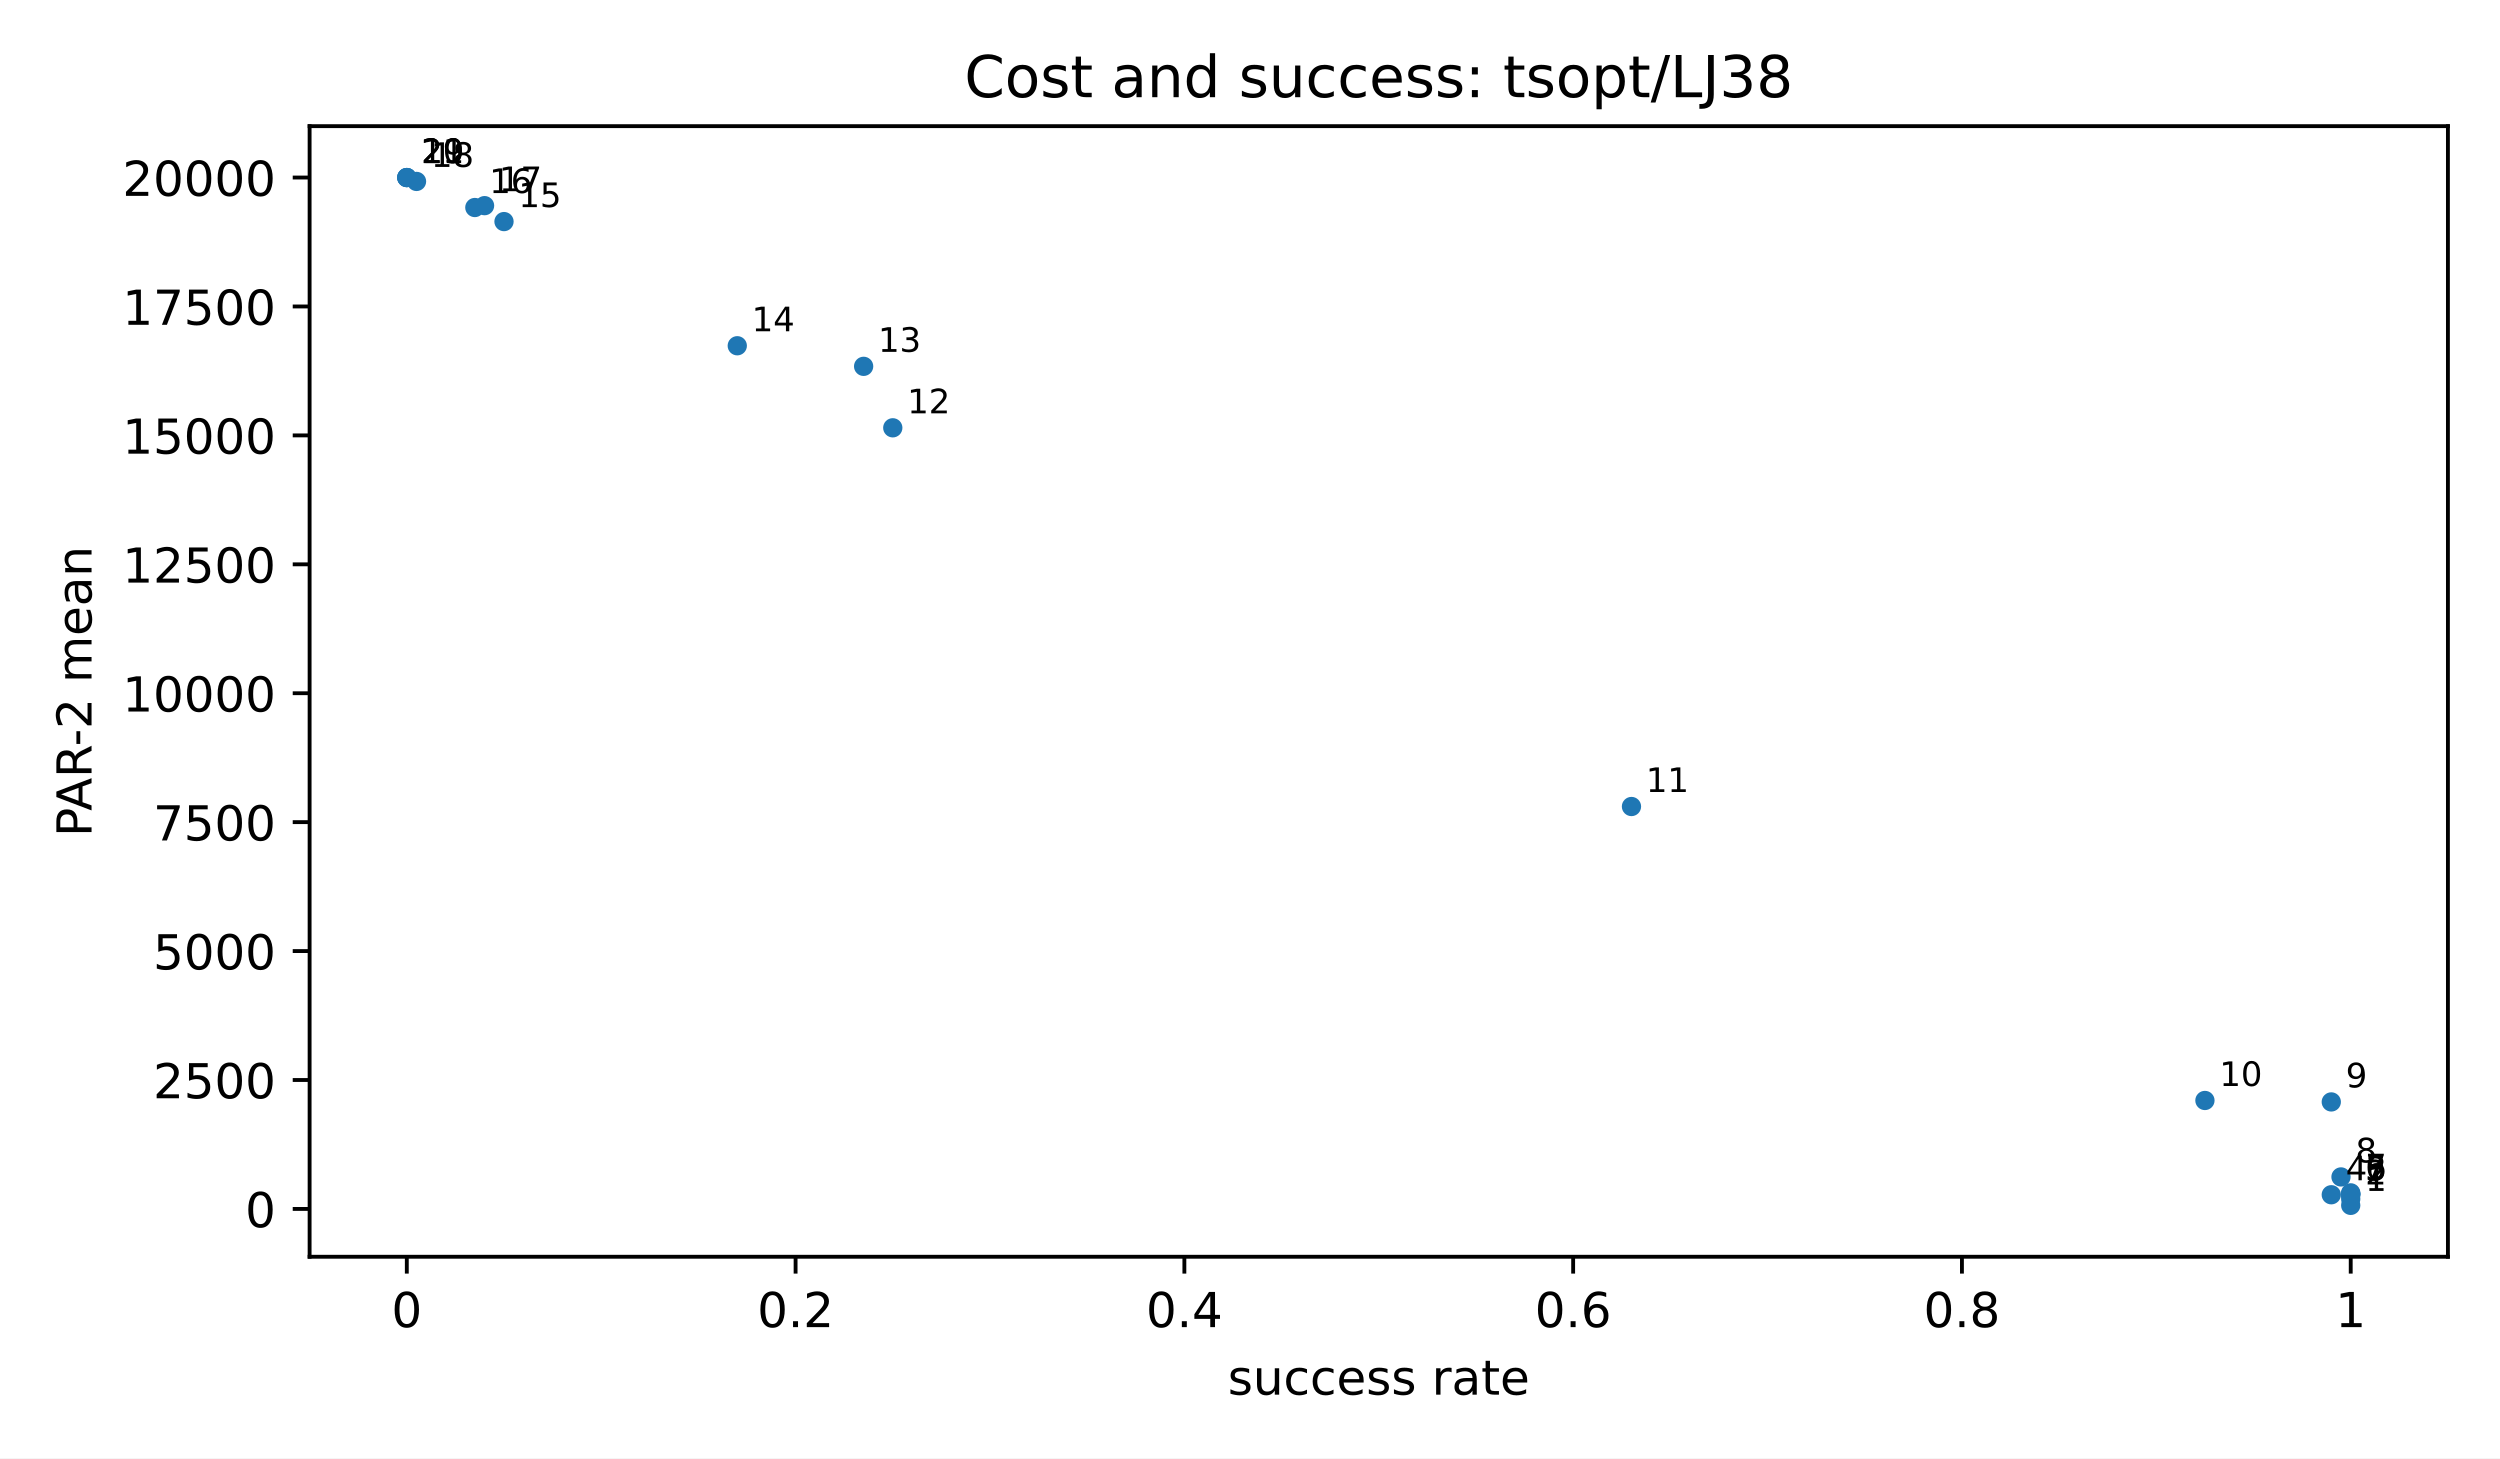
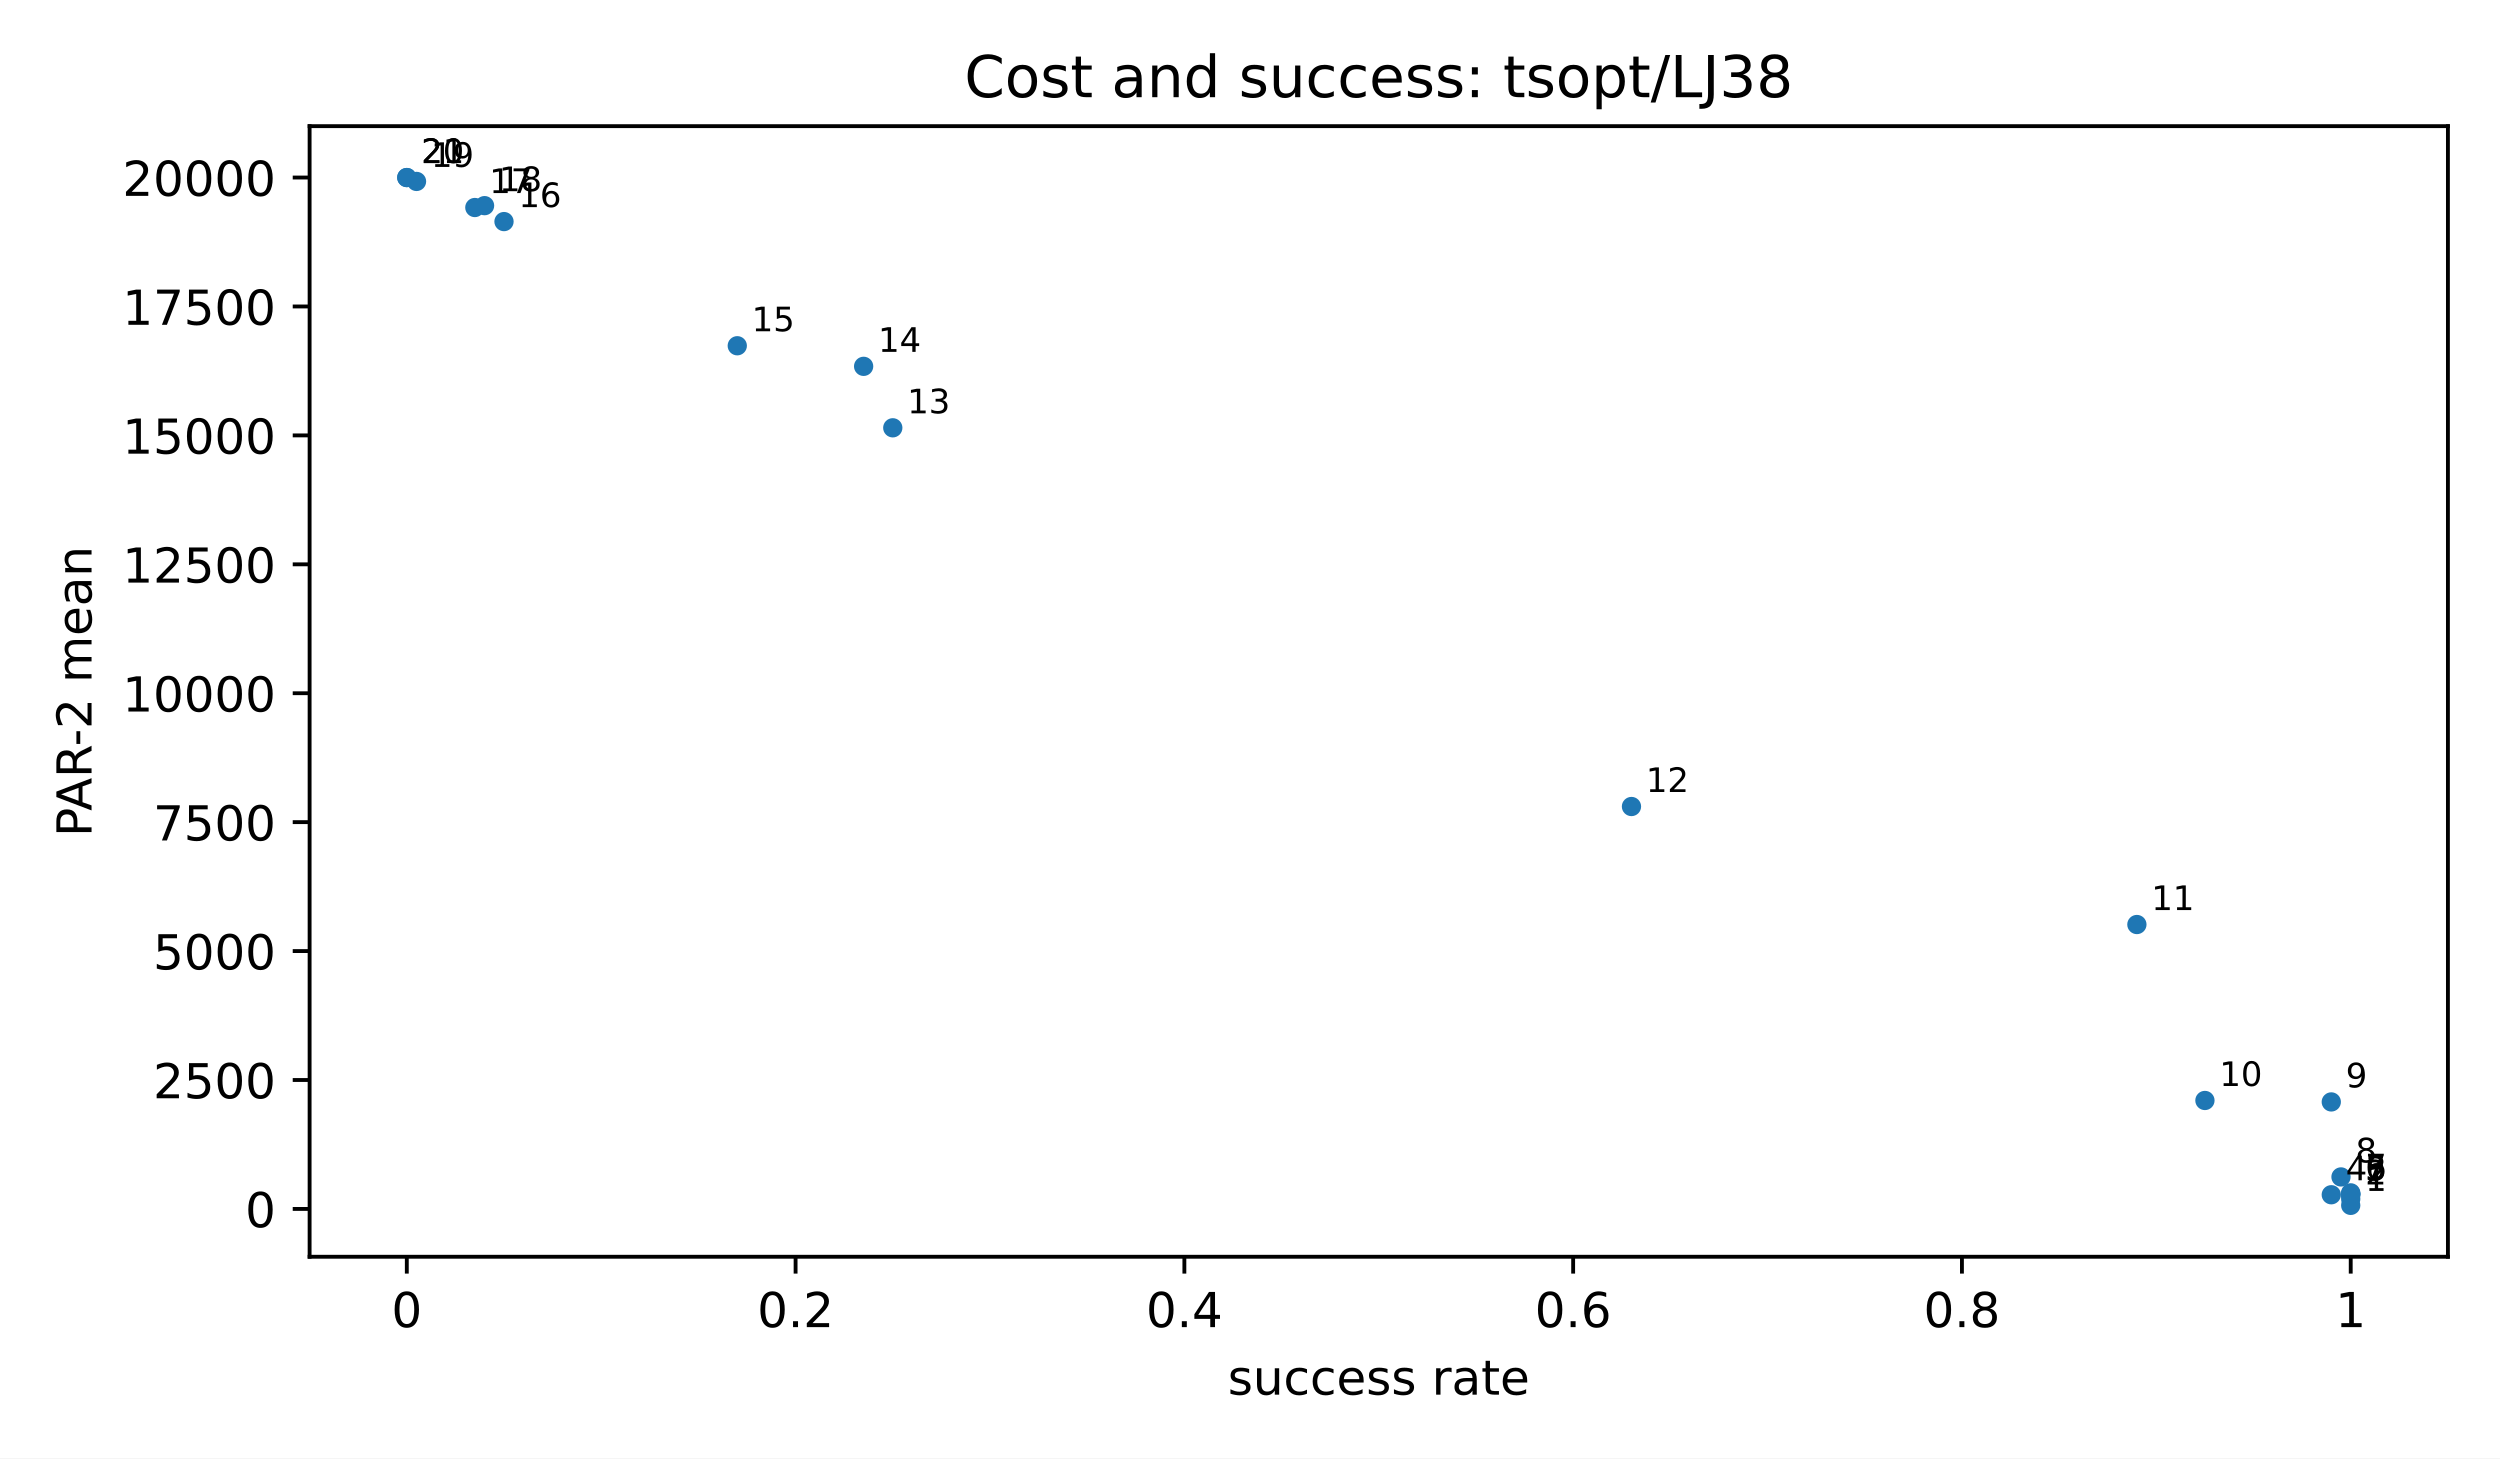
<svg xmlns="http://www.w3.org/2000/svg" xmlns:xlink="http://www.w3.org/1999/xlink" width="518.4pt" height="302.4pt" viewBox="0 0 518.4 302.4" version="1.1">
  <defs>
    <style type="text/css">*{stroke-linejoin: round; stroke-linecap: butt}</style>
  </defs>
  <g id="figure_1">
    <g id="patch_1">
      <path d="M 0 302.4  L 518.4 302.4  L 518.4 0  L 0 0  z " style="fill: #ffffff" />
    </g>
    <g id="axes_1">
      <g id="patch_2">
        <path d="M 64.2 260.6  L 507.6 260.6  L 507.6 26.16  L 64.2 26.16  z " style="fill: #ffffff" />
      </g>
      <g id="PathCollection_1">
        <defs>
          <path id="m2d8934182f" d="M 0 2  C 0.53 2 1.039 1.789 1.414 1.414  C 1.789 1.039 2 0.53 2 0  C 2 -0.53 1.789 -1.039 1.414 -1.414  C 1.039 -1.789 0.53 -2 0 -2  C -0.53 -2 -1.039 -1.789 -1.414 -1.414  C -1.789 -1.039 -2 -0.53 -2 0  C -2 0.53 -1.789 1.039 -1.414 1.414  C -1.039 1.789 -0.53 2 0 2  z " />
        </defs>
        <g clip-path="url(#p3300185fd4)">
          <use xlink:href="#m2d8934182f" x="487.445" y="249.944" style="fill: #1f77b4" />
          <use xlink:href="#m2d8934182f" x="487.445" y="248.619" style="fill: #1f77b4" />
          <use xlink:href="#m2d8934182f" x="487.445" y="247.782" style="fill: #1f77b4" />
          <use xlink:href="#m2d8934182f" x="483.415" y="247.744" style="fill: #1f77b4" />
          <use xlink:href="#m2d8934182f" x="487.445" y="247.681" style="fill: #1f77b4" />
          <use xlink:href="#m2d8934182f" x="487.445" y="247.548" style="fill: #1f77b4" />
          <use xlink:href="#m2d8934182f" x="487.445" y="247.351" style="fill: #1f77b4" />
          <use xlink:href="#m2d8934182f" x="485.43" y="244.05" style="fill: #1f77b4" />
          <use xlink:href="#m2d8934182f" x="483.415" y="228.496" style="fill: #1f77b4" />
          <use xlink:href="#m2d8934182f" x="457.214" y="228.194" style="fill: #1f77b4" />
+           <use xlink:href="#m2d8934182f" x="443.105" y="191.709" style="fill: #1f77b4" />
          <use xlink:href="#m2d8934182f" x="338.302" y="167.238" style="fill: #1f77b4" />
          <use xlink:href="#m2d8934182f" x="185.127" y="88.71" style="fill: #1f77b4" />
          <use xlink:href="#m2d8934182f" x="179.081" y="75.964" style="fill: #1f77b4" />
          <use xlink:href="#m2d8934182f" x="152.88" y="71.696" style="fill: #1f77b4" />
          <use xlink:href="#m2d8934182f" x="104.509" y="45.947" style="fill: #1f77b4" />
          <use xlink:href="#m2d8934182f" x="98.463" y="43.031" style="fill: #1f77b4" />
          <use xlink:href="#m2d8934182f" x="100.478" y="42.644" style="fill: #1f77b4" />
          <use xlink:href="#m2d8934182f" x="86.37" y="37.621" style="fill: #1f77b4" />
          <use xlink:href="#m2d8934182f" x="84.355" y="36.816" style="fill: #1f77b4" />
          <use xlink:href="#m2d8934182f" x="84.355" y="36.816" style="fill: #1f77b4" />
-           <use xlink:href="#m2d8934182f" x="84.355" y="36.816" style="fill: #1f77b4" />
        </g>
      </g>
      <g id="matplotlib.axis_1">
        <g id="xtick_1">
          <g id="line2d_1">
            <defs>
              <path id="m8ea4d47d77" d="M 0 0  L 0 3.5  " style="stroke: #000000; stroke-width: 0.8" />
            </defs>
            <g>
              <use xlink:href="#m8ea4d47d77" x="84.355" y="260.6" style="stroke: #000000; stroke-width: 0.8" />
            </g>
          </g>
          <g id="text_1">
            <text style="font-size: 10px; font-family: 'DejaVu Sans', 'Bitstream Vera Sans', 'Computer Modern Sans Serif', 'Lucida Grande', 'Verdana', 'Geneva', 'Lucid', 'Arial', 'Helvetica', 'Avant Garde', sans-serif; text-anchor: middle" x="84.355" y="275.198" transform="rotate(-0 84.35455 275.1977)">0</text>
          </g>
        </g>
        <g id="xtick_2">
          <g id="line2d_2">
            <g>
              <use xlink:href="#m8ea4d47d77" x="164.973" y="260.6" style="stroke: #000000; stroke-width: 0.8" />
            </g>
          </g>
          <g id="text_2">
            <text style="font-size: 10px; font-family: 'DejaVu Sans', 'Bitstream Vera Sans', 'Computer Modern Sans Serif', 'Lucida Grande', 'Verdana', 'Geneva', 'Lucid', 'Arial', 'Helvetica', 'Avant Garde', sans-serif; text-anchor: middle" x="164.973" y="275.198" transform="rotate(-0 164.9727 275.1977)">0.2</text>
          </g>
        </g>
        <g id="xtick_3">
          <g id="line2d_3">
            <g>
              <use xlink:href="#m8ea4d47d77" x="245.591" y="260.6" style="stroke: #000000; stroke-width: 0.8" />
            </g>
          </g>
          <g id="text_3">
            <text style="font-size: 10px; font-family: 'DejaVu Sans', 'Bitstream Vera Sans', 'Computer Modern Sans Serif', 'Lucida Grande', 'Verdana', 'Geneva', 'Lucid', 'Arial', 'Helvetica', 'Avant Garde', sans-serif; text-anchor: middle" x="245.591" y="275.198" transform="rotate(-0 245.5909 275.1977)">0.4</text>
          </g>
        </g>
        <g id="xtick_4">
          <g id="line2d_4">
            <g>
              <use xlink:href="#m8ea4d47d77" x="326.209" y="260.6" style="stroke: #000000; stroke-width: 0.8" />
            </g>
          </g>
          <g id="text_4">
            <text style="font-size: 10px; font-family: 'DejaVu Sans', 'Bitstream Vera Sans', 'Computer Modern Sans Serif', 'Lucida Grande', 'Verdana', 'Geneva', 'Lucid', 'Arial', 'Helvetica', 'Avant Garde', sans-serif; text-anchor: middle" x="326.209" y="275.198" transform="rotate(-0 326.2091 275.1977)">0.6</text>
          </g>
        </g>
        <g id="xtick_5">
          <g id="line2d_5">
            <g>
              <use xlink:href="#m8ea4d47d77" x="406.827" y="260.6" style="stroke: #000000; stroke-width: 0.8" />
            </g>
          </g>
          <g id="text_5">
            <text style="font-size: 10px; font-family: 'DejaVu Sans', 'Bitstream Vera Sans', 'Computer Modern Sans Serif', 'Lucida Grande', 'Verdana', 'Geneva', 'Lucid', 'Arial', 'Helvetica', 'Avant Garde', sans-serif; text-anchor: middle" x="406.827" y="275.198" transform="rotate(-0 406.8273 275.1977)">0.8</text>
          </g>
        </g>
        <g id="xtick_6">
          <g id="line2d_6">
            <g>
              <use xlink:href="#m8ea4d47d77" x="487.445" y="260.6" style="stroke: #000000; stroke-width: 0.8" />
            </g>
          </g>
          <g id="text_6">
            <text style="font-size: 10px; font-family: 'DejaVu Sans', 'Bitstream Vera Sans', 'Computer Modern Sans Serif', 'Lucida Grande', 'Verdana', 'Geneva', 'Lucid', 'Arial', 'Helvetica', 'Avant Garde', sans-serif; text-anchor: middle" x="487.445" y="275.198" transform="rotate(-0 487.4455 275.1977)">1</text>
          </g>
        </g>
        <g id="text_7">
          <text style="font-size: 10px; font-family: 'DejaVu Sans', 'Bitstream Vera Sans', 'Computer Modern Sans Serif', 'Lucida Grande', 'Verdana', 'Geneva', 'Lucid', 'Arial', 'Helvetica', 'Avant Garde', sans-serif; text-anchor: middle" x="285.9" y="289.198" transform="rotate(-0 285.9 289.1977)">success rate</text>
        </g>
      </g>
      <g id="matplotlib.axis_2">
        <g id="ytick_1">
          <g id="line2d_7">
            <defs>
              <path id="md659df78fa" d="M 0 0  L -3.5 0  " style="stroke: #000000; stroke-width: 0.8" />
            </defs>
            <g>
              <use xlink:href="#md659df78fa" x="64.2" y="250.679" style="stroke: #000000; stroke-width: 0.8" />
            </g>
          </g>
          <g id="text_8">
            <text style="font-size: 10px; font-family: 'DejaVu Sans', 'Bitstream Vera Sans', 'Computer Modern Sans Serif', 'Lucida Grande', 'Verdana', 'Geneva', 'Lucid', 'Arial', 'Helvetica', 'Avant Garde', sans-serif; text-anchor: end" x="57.2" y="254.478" transform="rotate(-0 57.2 254.4775)">0</text>
          </g>
        </g>
        <g id="ytick_2">
          <g id="line2d_8">
            <g>
              <use xlink:href="#md659df78fa" x="64.2" y="223.946" style="stroke: #000000; stroke-width: 0.8" />
            </g>
          </g>
          <g id="text_9">
            <text style="font-size: 10px; font-family: 'DejaVu Sans', 'Bitstream Vera Sans', 'Computer Modern Sans Serif', 'Lucida Grande', 'Verdana', 'Geneva', 'Lucid', 'Arial', 'Helvetica', 'Avant Garde', sans-serif; text-anchor: end" x="57.2" y="227.745" transform="rotate(-0 57.2 227.7447)">2500</text>
          </g>
        </g>
        <g id="ytick_3">
          <g id="line2d_9">
            <g>
              <use xlink:href="#md659df78fa" x="64.2" y="197.213" style="stroke: #000000; stroke-width: 0.8" />
            </g>
          </g>
          <g id="text_10">
            <text style="font-size: 10px; font-family: 'DejaVu Sans', 'Bitstream Vera Sans', 'Computer Modern Sans Serif', 'Lucida Grande', 'Verdana', 'Geneva', 'Lucid', 'Arial', 'Helvetica', 'Avant Garde', sans-serif; text-anchor: end" x="57.2" y="201.012" transform="rotate(-0 57.2 201.0119)">5000</text>
          </g>
        </g>
        <g id="ytick_4">
          <g id="line2d_10">
            <g>
              <use xlink:href="#md659df78fa" x="64.2" y="170.48" style="stroke: #000000; stroke-width: 0.8" />
            </g>
          </g>
          <g id="text_11">
            <text style="font-size: 10px; font-family: 'DejaVu Sans', 'Bitstream Vera Sans', 'Computer Modern Sans Serif', 'Lucida Grande', 'Verdana', 'Geneva', 'Lucid', 'Arial', 'Helvetica', 'Avant Garde', sans-serif; text-anchor: end" x="57.2" y="174.279" transform="rotate(-0 57.2 174.2791)">7500</text>
          </g>
        </g>
        <g id="ytick_5">
          <g id="line2d_11">
            <g>
              <use xlink:href="#md659df78fa" x="64.2" y="143.748" style="stroke: #000000; stroke-width: 0.8" />
            </g>
          </g>
          <g id="text_12">
            <text style="font-size: 10px; font-family: 'DejaVu Sans', 'Bitstream Vera Sans', 'Computer Modern Sans Serif', 'Lucida Grande', 'Verdana', 'Geneva', 'Lucid', 'Arial', 'Helvetica', 'Avant Garde', sans-serif; text-anchor: end" x="57.2" y="147.546" transform="rotate(-0 57.2 147.5464)">10000</text>
          </g>
        </g>
        <g id="ytick_6">
          <g id="line2d_12">
            <g>
              <use xlink:href="#md659df78fa" x="64.2" y="117.015" style="stroke: #000000; stroke-width: 0.8" />
            </g>
          </g>
          <g id="text_13">
            <text style="font-size: 10px; font-family: 'DejaVu Sans', 'Bitstream Vera Sans', 'Computer Modern Sans Serif', 'Lucida Grande', 'Verdana', 'Geneva', 'Lucid', 'Arial', 'Helvetica', 'Avant Garde', sans-serif; text-anchor: end" x="57.2" y="120.814" transform="rotate(-0 57.2 120.8136)">12500</text>
          </g>
        </g>
        <g id="ytick_7">
          <g id="line2d_13">
            <g>
              <use xlink:href="#md659df78fa" x="64.2" y="90.282" style="stroke: #000000; stroke-width: 0.8" />
            </g>
          </g>
          <g id="text_14">
            <text style="font-size: 10px; font-family: 'DejaVu Sans', 'Bitstream Vera Sans', 'Computer Modern Sans Serif', 'Lucida Grande', 'Verdana', 'Geneva', 'Lucid', 'Arial', 'Helvetica', 'Avant Garde', sans-serif; text-anchor: end" x="57.2" y="94.081" transform="rotate(-0 57.2 94.08077)">15000</text>
          </g>
        </g>
        <g id="ytick_8">
          <g id="line2d_14">
            <g>
              <use xlink:href="#md659df78fa" x="64.2" y="63.549" style="stroke: #000000; stroke-width: 0.8" />
            </g>
          </g>
          <g id="text_15">
            <text style="font-size: 10px; font-family: 'DejaVu Sans', 'Bitstream Vera Sans', 'Computer Modern Sans Serif', 'Lucida Grande', 'Verdana', 'Geneva', 'Lucid', 'Arial', 'Helvetica', 'Avant Garde', sans-serif; text-anchor: end" x="57.2" y="67.348" transform="rotate(-0 57.2 67.34798)">17500</text>
          </g>
        </g>
        <g id="ytick_9">
          <g id="line2d_15">
            <g>
              <use xlink:href="#md659df78fa" x="64.2" y="36.816" style="stroke: #000000; stroke-width: 0.8" />
            </g>
          </g>
          <g id="text_16">
            <text style="font-size: 10px; font-family: 'DejaVu Sans', 'Bitstream Vera Sans', 'Computer Modern Sans Serif', 'Lucida Grande', 'Verdana', 'Geneva', 'Lucid', 'Arial', 'Helvetica', 'Avant Garde', sans-serif; text-anchor: end" x="57.2" y="40.615" transform="rotate(-0 57.2 40.61519)">20000</text>
          </g>
        </g>
        <g id="text_17">
          <text style="font-size: 10px; font-family: 'DejaVu Sans', 'Bitstream Vera Sans', 'Computer Modern Sans Serif', 'Lucida Grande', 'Verdana', 'Geneva', 'Lucid', 'Arial', 'Helvetica', 'Avant Garde', sans-serif; text-anchor: middle" x="18.985" y="143.38" transform="rotate(-90 18.98516 143.38)">PAR-2 mean</text>
        </g>
      </g>
      <g id="patch_3">
        <path d="M 64.2 260.6  L 64.2 26.16  " style="fill: none; stroke: #000000; stroke-width: 0.8; stroke-linejoin: miter; stroke-linecap: square" />
      </g>
      <g id="patch_4">
        <path d="M 507.6 260.6  L 507.6 26.16  " style="fill: none; stroke: #000000; stroke-width: 0.8; stroke-linejoin: miter; stroke-linecap: square" />
      </g>
      <g id="patch_5">
        <path d="M 64.2 260.6  L 507.6 260.6  " style="fill: none; stroke: #000000; stroke-width: 0.8; stroke-linejoin: miter; stroke-linecap: square" />
      </g>
      <g id="patch_6">
        <path d="M 64.2 26.16  L 507.6 26.16  " style="fill: none; stroke: #000000; stroke-width: 0.8; stroke-linejoin: miter; stroke-linecap: square" />
      </g>
      <g id="text_18">
        <text style="font-size: 7px; font-family: 'DejaVu Sans', 'Bitstream Vera Sans', 'Computer Modern Sans Serif', 'Lucida Grande', 'Verdana', 'Geneva', 'Lucid', 'Arial', 'Helvetica', 'Avant Garde', sans-serif; text-anchor: start" x="490.445" y="246.944" transform="rotate(-0 490.4455 246.9436)">1</text>
      </g>
      <g id="text_19">
        <text style="font-size: 7px; font-family: 'DejaVu Sans', 'Bitstream Vera Sans', 'Computer Modern Sans Serif', 'Lucida Grande', 'Verdana', 'Geneva', 'Lucid', 'Arial', 'Helvetica', 'Avant Garde', sans-serif; text-anchor: start" x="490.445" y="245.619" transform="rotate(-0 490.4455 245.6192)">2</text>
      </g>
      <g id="text_20">
        <text style="font-size: 7px; font-family: 'DejaVu Sans', 'Bitstream Vera Sans', 'Computer Modern Sans Serif', 'Lucida Grande', 'Verdana', 'Geneva', 'Lucid', 'Arial', 'Helvetica', 'Avant Garde', sans-serif; text-anchor: start" x="490.445" y="244.782" transform="rotate(-0 490.4455 244.7825)">3</text>
      </g>
      <g id="text_21">
        <text style="font-size: 7px; font-family: 'DejaVu Sans', 'Bitstream Vera Sans', 'Computer Modern Sans Serif', 'Lucida Grande', 'Verdana', 'Geneva', 'Lucid', 'Arial', 'Helvetica', 'Avant Garde', sans-serif; text-anchor: start" x="486.415" y="244.744" transform="rotate(-0 486.4145 244.7438)">4</text>
      </g>
      <g id="text_22">
        <text style="font-size: 7px; font-family: 'DejaVu Sans', 'Bitstream Vera Sans', 'Computer Modern Sans Serif', 'Lucida Grande', 'Verdana', 'Geneva', 'Lucid', 'Arial', 'Helvetica', 'Avant Garde', sans-serif; text-anchor: start" x="490.445" y="244.681" transform="rotate(-0 490.4455 244.6811)">5</text>
      </g>
      <g id="text_23">
        <text style="font-size: 7px; font-family: 'DejaVu Sans', 'Bitstream Vera Sans', 'Computer Modern Sans Serif', 'Lucida Grande', 'Verdana', 'Geneva', 'Lucid', 'Arial', 'Helvetica', 'Avant Garde', sans-serif; text-anchor: start" x="490.445" y="244.548" transform="rotate(-0 490.4455 244.548)">6</text>
      </g>
      <g id="text_24">
        <text style="font-size: 7px; font-family: 'DejaVu Sans', 'Bitstream Vera Sans', 'Computer Modern Sans Serif', 'Lucida Grande', 'Verdana', 'Geneva', 'Lucid', 'Arial', 'Helvetica', 'Avant Garde', sans-serif; text-anchor: start" x="490.445" y="244.351" transform="rotate(-0 490.4455 244.3511)">7</text>
      </g>
      <g id="text_25">
        <text style="font-size: 7px; font-family: 'DejaVu Sans', 'Bitstream Vera Sans', 'Computer Modern Sans Serif', 'Lucida Grande', 'Verdana', 'Geneva', 'Lucid', 'Arial', 'Helvetica', 'Avant Garde', sans-serif; text-anchor: start" x="488.43" y="241.05" transform="rotate(-0 488.43 241.0501)">8</text>
      </g>
      <g id="text_26">
        <text style="font-size: 7px; font-family: 'DejaVu Sans', 'Bitstream Vera Sans', 'Computer Modern Sans Serif', 'Lucida Grande', 'Verdana', 'Geneva', 'Lucid', 'Arial', 'Helvetica', 'Avant Garde', sans-serif; text-anchor: start" x="486.415" y="225.496" transform="rotate(-0 486.4145 225.4962)">9</text>
      </g>
      <g id="text_27">
        <text style="font-size: 7px; font-family: 'DejaVu Sans', 'Bitstream Vera Sans', 'Computer Modern Sans Serif', 'Lucida Grande', 'Verdana', 'Geneva', 'Lucid', 'Arial', 'Helvetica', 'Avant Garde', sans-serif; text-anchor: start" x="460.214" y="225.194" transform="rotate(-0 460.2136 225.1941)">10</text>
      </g>
      <g id="text_28">
-         <text style="font-size: 7px; font-family: 'DejaVu Sans', 'Bitstream Vera Sans', 'Computer Modern Sans Serif', 'Lucida Grande', 'Verdana', 'Geneva', 'Lucid', 'Arial', 'Helvetica', 'Avant Garde', sans-serif; text-anchor: start" x="341.302" y="164.238" transform="rotate(-0 341.3018 164.2383)">11</text>
+         <text style="font-size: 7px; font-family: 'DejaVu Sans', 'Bitstream Vera Sans', 'Computer Modern Sans Serif', 'Lucida Grande', 'Verdana', 'Geneva', 'Lucid', 'Arial', 'Helvetica', 'Avant Garde', sans-serif; text-anchor: start" x="446.105" y="188.709" transform="rotate(-0 446.1055 188.7087)">11</text>
      </g>
      <g id="text_29">
-         <text style="font-size: 7px; font-family: 'DejaVu Sans', 'Bitstream Vera Sans', 'Computer Modern Sans Serif', 'Lucida Grande', 'Verdana', 'Geneva', 'Lucid', 'Arial', 'Helvetica', 'Avant Garde', sans-serif; text-anchor: start" x="188.127" y="85.71" transform="rotate(-0 188.1273 85.71011)">12</text>
+         <text style="font-size: 7px; font-family: 'DejaVu Sans', 'Bitstream Vera Sans', 'Computer Modern Sans Serif', 'Lucida Grande', 'Verdana', 'Geneva', 'Lucid', 'Arial', 'Helvetica', 'Avant Garde', sans-serif; text-anchor: start" x="341.302" y="164.238" transform="rotate(-0 341.3018 164.2383)">12</text>
      </g>
      <g id="text_30">
-         <text style="font-size: 7px; font-family: 'DejaVu Sans', 'Bitstream Vera Sans', 'Computer Modern Sans Serif', 'Lucida Grande', 'Verdana', 'Geneva', 'Lucid', 'Arial', 'Helvetica', 'Avant Garde', sans-serif; text-anchor: start" x="182.081" y="72.964" transform="rotate(-0 182.0809 72.96424)">13</text>
+         <text style="font-size: 7px; font-family: 'DejaVu Sans', 'Bitstream Vera Sans', 'Computer Modern Sans Serif', 'Lucida Grande', 'Verdana', 'Geneva', 'Lucid', 'Arial', 'Helvetica', 'Avant Garde', sans-serif; text-anchor: start" x="188.127" y="85.71" transform="rotate(-0 188.1273 85.71011)">13</text>
      </g>
      <g id="text_31">
-         <text style="font-size: 7px; font-family: 'DejaVu Sans', 'Bitstream Vera Sans', 'Computer Modern Sans Serif', 'Lucida Grande', 'Verdana', 'Geneva', 'Lucid', 'Arial', 'Helvetica', 'Avant Garde', sans-serif; text-anchor: start" x="155.88" y="68.696" transform="rotate(-0 155.88 68.69618)">14</text>
+         <text style="font-size: 7px; font-family: 'DejaVu Sans', 'Bitstream Vera Sans', 'Computer Modern Sans Serif', 'Lucida Grande', 'Verdana', 'Geneva', 'Lucid', 'Arial', 'Helvetica', 'Avant Garde', sans-serif; text-anchor: start" x="182.081" y="72.964" transform="rotate(-0 182.0809 72.96424)">14</text>
      </g>
      <g id="text_32">
-         <text style="font-size: 7px; font-family: 'DejaVu Sans', 'Bitstream Vera Sans', 'Computer Modern Sans Serif', 'Lucida Grande', 'Verdana', 'Geneva', 'Lucid', 'Arial', 'Helvetica', 'Avant Garde', sans-serif; text-anchor: start" x="107.509" y="42.947" transform="rotate(-0 107.5091 42.947)">15</text>
+         <text style="font-size: 7px; font-family: 'DejaVu Sans', 'Bitstream Vera Sans', 'Computer Modern Sans Serif', 'Lucida Grande', 'Verdana', 'Geneva', 'Lucid', 'Arial', 'Helvetica', 'Avant Garde', sans-serif; text-anchor: start" x="155.88" y="68.696" transform="rotate(-0 155.88 68.69618)">15</text>
      </g>
      <g id="text_33">
-         <text style="font-size: 7px; font-family: 'DejaVu Sans', 'Bitstream Vera Sans', 'Computer Modern Sans Serif', 'Lucida Grande', 'Verdana', 'Geneva', 'Lucid', 'Arial', 'Helvetica', 'Avant Garde', sans-serif; text-anchor: start" x="101.463" y="40.031" transform="rotate(-0 101.4627 40.03099)">16</text>
+         <text style="font-size: 7px; font-family: 'DejaVu Sans', 'Bitstream Vera Sans', 'Computer Modern Sans Serif', 'Lucida Grande', 'Verdana', 'Geneva', 'Lucid', 'Arial', 'Helvetica', 'Avant Garde', sans-serif; text-anchor: start" x="107.509" y="42.947" transform="rotate(-0 107.5091 42.947)">16</text>
      </g>
      <g id="text_34">
-         <text style="font-size: 7px; font-family: 'DejaVu Sans', 'Bitstream Vera Sans', 'Computer Modern Sans Serif', 'Lucida Grande', 'Verdana', 'Geneva', 'Lucid', 'Arial', 'Helvetica', 'Avant Garde', sans-serif; text-anchor: start" x="103.478" y="39.644" transform="rotate(-0 103.4782 39.64433)">17</text>
+         <text style="font-size: 7px; font-family: 'DejaVu Sans', 'Bitstream Vera Sans', 'Computer Modern Sans Serif', 'Lucida Grande', 'Verdana', 'Geneva', 'Lucid', 'Arial', 'Helvetica', 'Avant Garde', sans-serif; text-anchor: start" x="101.463" y="40.031" transform="rotate(-0 101.4627 40.03099)">17</text>
      </g>
      <g id="text_35">
-         <text style="font-size: 7px; font-family: 'DejaVu Sans', 'Bitstream Vera Sans', 'Computer Modern Sans Serif', 'Lucida Grande', 'Verdana', 'Geneva', 'Lucid', 'Arial', 'Helvetica', 'Avant Garde', sans-serif; text-anchor: start" x="89.37" y="34.621" transform="rotate(-0 89.37 34.62086)">18</text>
+         <text style="font-size: 7px; font-family: 'DejaVu Sans', 'Bitstream Vera Sans', 'Computer Modern Sans Serif', 'Lucida Grande', 'Verdana', 'Geneva', 'Lucid', 'Arial', 'Helvetica', 'Avant Garde', sans-serif; text-anchor: start" x="103.478" y="39.644" transform="rotate(-0 103.4782 39.64433)">18</text>
      </g>
      <g id="text_36">
-         <text style="font-size: 7px; font-family: 'DejaVu Sans', 'Bitstream Vera Sans', 'Computer Modern Sans Serif', 'Lucida Grande', 'Verdana', 'Geneva', 'Lucid', 'Arial', 'Helvetica', 'Avant Garde', sans-serif; text-anchor: start" x="87.355" y="33.816" transform="rotate(-0 87.35455 33.81636)">19</text>
+         <text style="font-size: 7px; font-family: 'DejaVu Sans', 'Bitstream Vera Sans', 'Computer Modern Sans Serif', 'Lucida Grande', 'Verdana', 'Geneva', 'Lucid', 'Arial', 'Helvetica', 'Avant Garde', sans-serif; text-anchor: start" x="89.37" y="34.621" transform="rotate(-0 89.37 34.62086)">19</text>
      </g>
      <g id="text_37">
        <text style="font-size: 7px; font-family: 'DejaVu Sans', 'Bitstream Vera Sans', 'Computer Modern Sans Serif', 'Lucida Grande', 'Verdana', 'Geneva', 'Lucid', 'Arial', 'Helvetica', 'Avant Garde', sans-serif; text-anchor: start" x="87.355" y="33.816" transform="rotate(-0 87.35455 33.81636)">20</text>
      </g>
      <g id="text_38">
        <text style="font-size: 7px; font-family: 'DejaVu Sans', 'Bitstream Vera Sans', 'Computer Modern Sans Serif', 'Lucida Grande', 'Verdana', 'Geneva', 'Lucid', 'Arial', 'Helvetica', 'Avant Garde', sans-serif; text-anchor: start" x="87.355" y="33.816" transform="rotate(-0 87.35455 33.81636)">21</text>
      </g>
      <g id="text_39">
        <text style="font-size: 12px; font-family: 'DejaVu Sans', 'Bitstream Vera Sans', 'Computer Modern Sans Serif', 'Lucida Grande', 'Verdana', 'Geneva', 'Lucid', 'Arial', 'Helvetica', 'Avant Garde', sans-serif; text-anchor: middle" x="285.9" y="20.16" transform="rotate(-0 285.9 20.16)">Cost and success: tsopt/LJ38</text>
      </g>
    </g>
  </g>
  <defs>
    <clipPath id="p3300185fd4">
      <rect x="64.2" y="26.16" width="443.4" height="234.44" />
    </clipPath>
  </defs>
</svg>
